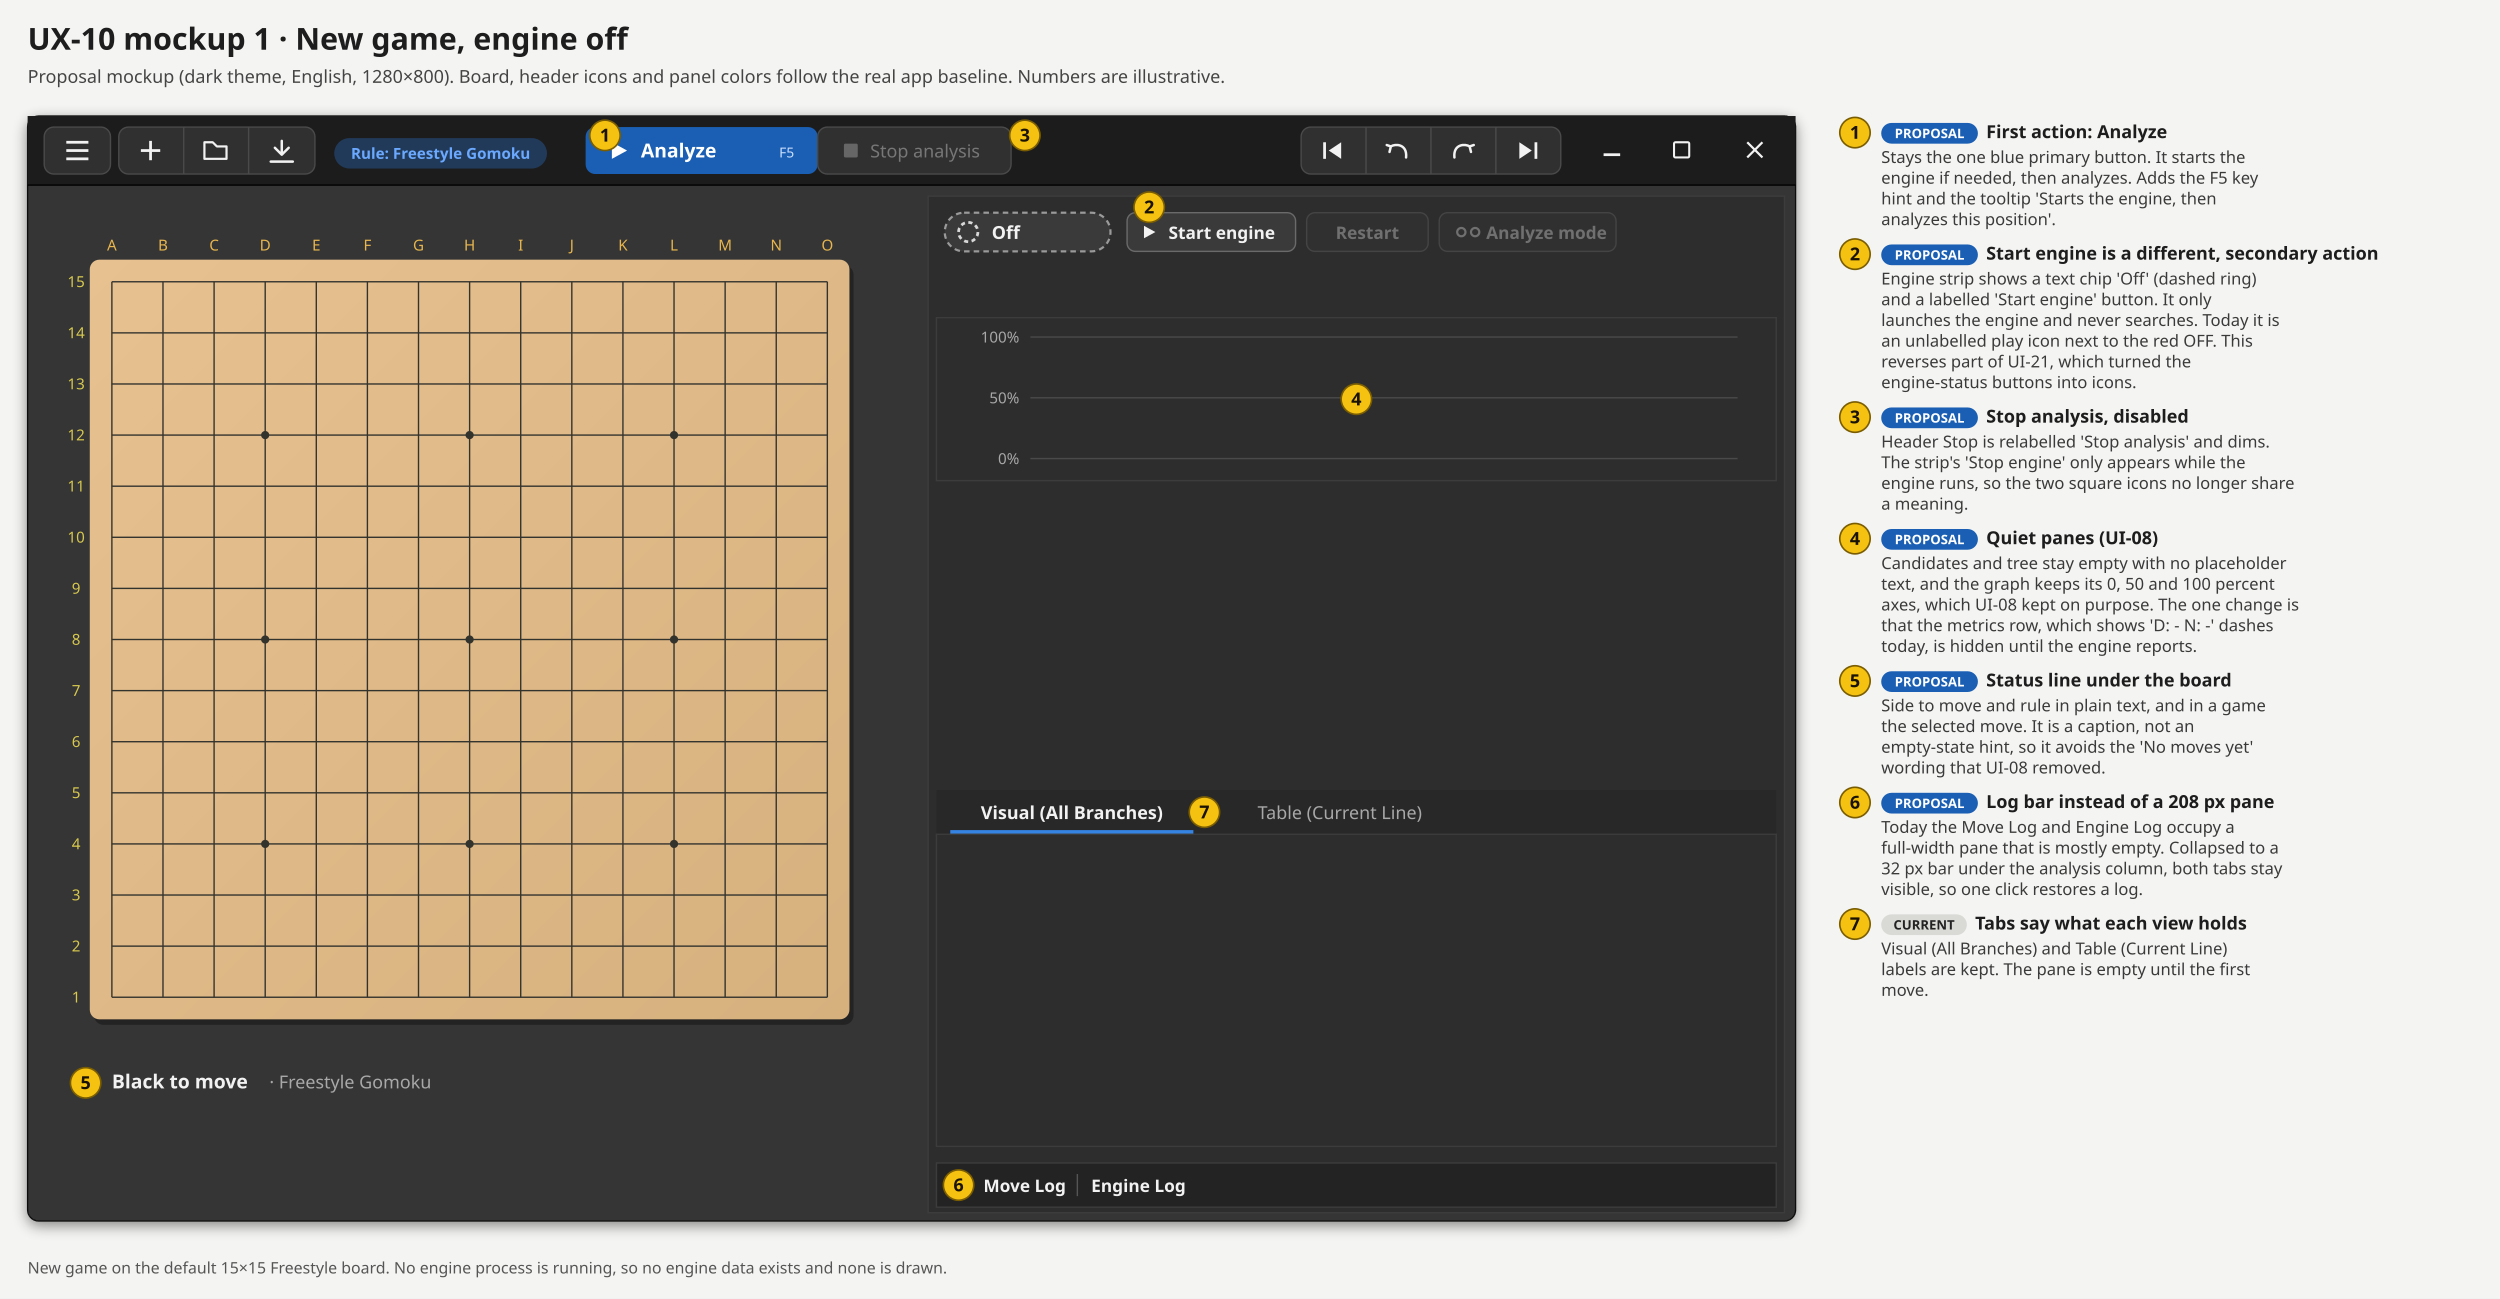
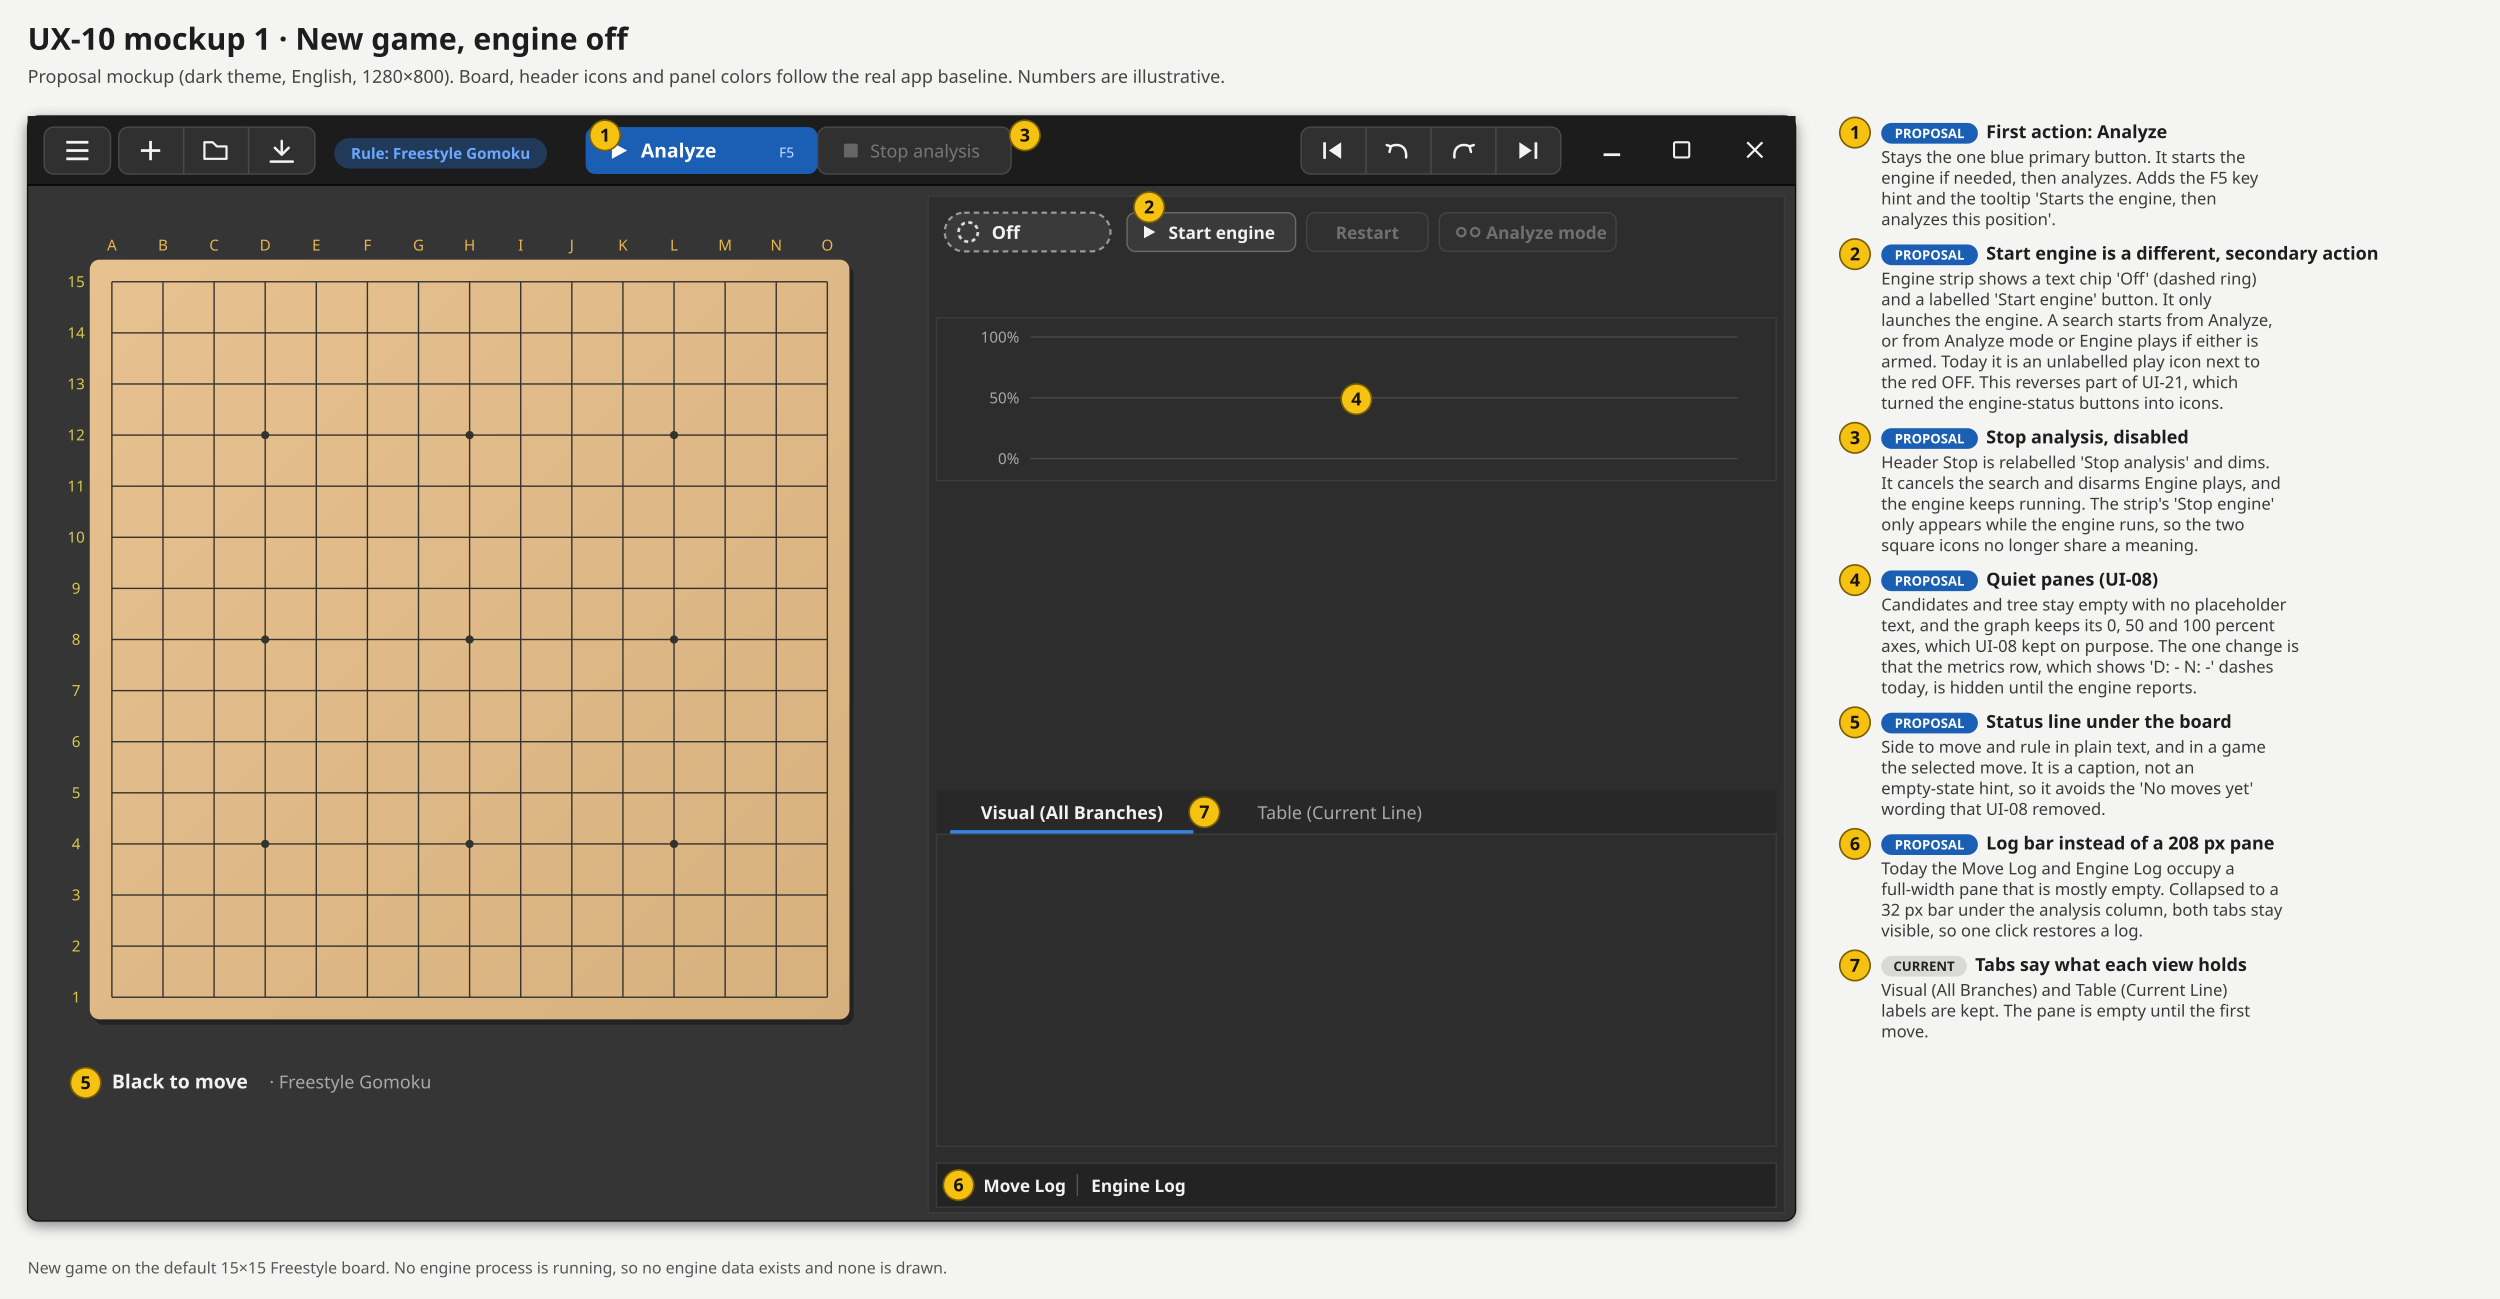
<svg xmlns="http://www.w3.org/2000/svg" width="1810" height="940" viewBox="0 0 1810 940" role="img" aria-labelledby="t d">
  <defs>
    <linearGradient id="wood" x1="0" y1="0" x2="1" y2="1">
      <stop offset="0" stop-color="#e7c190" />
      <stop offset="1" stop-color="#d6b07d" />
    </linearGradient>
    <filter id="gray">
      <feColorMatrix type="saturate" values="0" />
    </filter>
    <filter id="shadow" x="-5%" y="-5%" width="110%" height="110%">
      <feDropShadow dx="0" dy="3" stdDeviation="5" flood-opacity="0.45" />
    </filter>
  </defs>
  <rect width="1810" height="940" fill="#f4f4f2" />
  <text x="20" y="36" font-family="Noto Sans, Cantarell, DejaVu Sans, sans-serif" font-size="22" fill="#1d1d1d" font-weight="700" text-anchor="start">UX-10 mockup 1 · New game, engine off</text>
  <text x="20" y="60" font-family="Noto Sans, Cantarell, DejaVu Sans, sans-serif" font-size="13" fill="#444" font-weight="400" text-anchor="start">Proposal mockup (dark theme, English, 1280×800). Board, header icons and panel colors follow the real app baseline. Numbers are illustrative.</text>
  <g transform="translate(20,84)">
    <rect x="0" y="0" width="1280" height="800" rx="8" fill="#353535" stroke="#111" stroke-width="1" filter="url(#shadow)" />
    <rect x="0" y="0" width="1280" height="50" rx="0" fill="#1c1c1c" />
    <line x1="0" y1="50" x2="1280" y2="50" stroke="#000" stroke-width="1" />
    <rect x="12" y="8" width="48" height="34" rx="7" fill="#303030" stroke="#4a4a4a" stroke-width="1" />
    <line x1="28" y1="19" x2="44" y2="19" stroke="#f2f2f2" stroke-width="2" />
    <line x1="28" y1="25" x2="44" y2="25" stroke="#f2f2f2" stroke-width="2" />
    <line x1="28" y1="31" x2="44" y2="31" stroke="#f2f2f2" stroke-width="2" />
    <rect x="66" y="8" width="142" height="34" rx="7" fill="#303030" stroke="#4a4a4a" stroke-width="1" />
    <line x1="113" y1="8" x2="113" y2="42" stroke="#4a4a4a" stroke-width="1" />
    <line x1="160" y1="8" x2="160" y2="42" stroke="#4a4a4a" stroke-width="1" />
    <line x1="82" y1="25" x2="96" y2="25" stroke="#f2f2f2" stroke-width="2" />
    <line x1="89" y1="18" x2="89" y2="32" stroke="#f2f2f2" stroke-width="2" />
    <path d="M128,31 V19 H134 L137,22 H144 V31 Z" fill="none" stroke="#f2f2f2" stroke-width="1.6" stroke-linecap="round" stroke-linejoin="round" />
    <path d="M184,18 V28 M179,23 L184,28 L189,23 M176,33 H192" fill="none" stroke="#f2f2f2" stroke-width="1.8" stroke-linecap="round" stroke-linejoin="round" />
    <rect x="222" y="16" width="154" height="22" rx="11" fill="#223a5a" />
    <text x="299" y="31" font-family="Noto Sans, Cantarell, DejaVu Sans, sans-serif" font-size="11" fill="#6aa9ff" font-weight="700" text-anchor="middle">Rule: Freestyle Gomoku</text>
    <rect x="404" y="8" width="168" height="34" rx="7" fill="#1a5fb4" />
    <path d="M423,19 L434,25 L423,31 Z" fill="#fff" />
    <text x="444" y="30" font-family="Noto Sans, Cantarell, DejaVu Sans, sans-serif" font-size="14" fill="#fff" font-weight="700" text-anchor="start">Analyze</text>
    <text x="555" y="30" font-family="Noto Sans, Cantarell, DejaVu Sans, sans-serif" font-size="10" fill="#cfe0ff" font-weight="400" text-anchor="end">F5</text>
    <rect x="572" y="8" width="140" height="34" rx="7" fill="#303030" stroke="#4a4a4a" stroke-width="1" />
    <rect x="591" y="20" width="10" height="10" rx="1" fill="#666" />
    <text x="610" y="30" font-family="Noto Sans, Cantarell, DejaVu Sans, sans-serif" font-size="13" fill="#777" font-weight="400" text-anchor="start">Stop analysis</text>
    <rect x="922" y="8" width="188" height="34" rx="7" fill="#303030" stroke="#4a4a4a" stroke-width="1" />
    <line x1="939" y1="19" x2="939" y2="31" stroke="#f2f2f2" stroke-width="2" />
    <path d="M951,19 L942,25 L951,31 Z" fill="#f2f2f2" />
    <line x1="969" y1="8" x2="969" y2="42" stroke="#4a4a4a" stroke-width="1" />
    <path d="M998,30 C999,20 990,20 987,22 M984,21 L987,22 L986,26" fill="none" stroke="#f2f2f2" stroke-width="1.8" stroke-linecap="round" stroke-linejoin="round" />
    <line x1="1016" y1="8" x2="1016" y2="42" stroke="#4a4a4a" stroke-width="1" />
    <path d="M1033,30 C1032,20 1041,20 1044,22 M1047,21 L1044,22 L1045,26" fill="none" stroke="#f2f2f2" stroke-width="1.8" stroke-linecap="round" stroke-linejoin="round" />
    <line x1="1063" y1="8" x2="1063" y2="42" stroke="#4a4a4a" stroke-width="1" />
    <line x1="1092" y1="19" x2="1092" y2="31" stroke="#f2f2f2" stroke-width="2" />
    <path d="M1080,19 L1089,25 L1080,31 Z" fill="#f2f2f2" />
    <line x1="1141" y1="28" x2="1153" y2="28" stroke="#f2f2f2" stroke-width="2" />
    <rect x="1192" y="19" width="11" height="11" rx="1" fill="none" stroke="#f2f2f2" stroke-width="1.5" />
    <line x1="1245" y1="19" x2="1256" y2="30" stroke="#f2f2f2" stroke-width="1.6" />
    <line x1="1256" y1="19" x2="1245" y2="30" stroke="#f2f2f2" stroke-width="1.6" />
    <rect x="48" y="108" width="550" height="550" rx="7" fill="#00000055" />
    <rect x="45" y="104" width="550" height="550" rx="7" fill="url(#wood)" />
    <line x1="61" y1="120" x2="61" y2="638" stroke="#33332e" stroke-width="1" />
    <line x1="61" y1="120" x2="579" y2="120" stroke="#33332e" stroke-width="1" />
    <line x1="98" y1="120" x2="98" y2="638" stroke="#33332e" stroke-width="1" />
    <line x1="61" y1="157" x2="579" y2="157" stroke="#33332e" stroke-width="1" />
    <line x1="135" y1="120" x2="135" y2="638" stroke="#33332e" stroke-width="1" />
    <line x1="61" y1="194" x2="579" y2="194" stroke="#33332e" stroke-width="1" />
    <line x1="172" y1="120" x2="172" y2="638" stroke="#33332e" stroke-width="1" />
    <line x1="61" y1="231" x2="579" y2="231" stroke="#33332e" stroke-width="1" />
    <line x1="209" y1="120" x2="209" y2="638" stroke="#33332e" stroke-width="1" />
    <line x1="61" y1="268" x2="579" y2="268" stroke="#33332e" stroke-width="1" />
    <line x1="246" y1="120" x2="246" y2="638" stroke="#33332e" stroke-width="1" />
    <line x1="61" y1="305" x2="579" y2="305" stroke="#33332e" stroke-width="1" />
    <line x1="283" y1="120" x2="283" y2="638" stroke="#33332e" stroke-width="1" />
    <line x1="61" y1="342" x2="579" y2="342" stroke="#33332e" stroke-width="1" />
    <line x1="320" y1="120" x2="320" y2="638" stroke="#33332e" stroke-width="1" />
    <line x1="61" y1="379" x2="579" y2="379" stroke="#33332e" stroke-width="1" />
    <line x1="357" y1="120" x2="357" y2="638" stroke="#33332e" stroke-width="1" />
    <line x1="61" y1="416" x2="579" y2="416" stroke="#33332e" stroke-width="1" />
    <line x1="394" y1="120" x2="394" y2="638" stroke="#33332e" stroke-width="1" />
    <line x1="61" y1="453" x2="579" y2="453" stroke="#33332e" stroke-width="1" />
    <line x1="431" y1="120" x2="431" y2="638" stroke="#33332e" stroke-width="1" />
    <line x1="61" y1="490" x2="579" y2="490" stroke="#33332e" stroke-width="1" />
    <line x1="468" y1="120" x2="468" y2="638" stroke="#33332e" stroke-width="1" />
    <line x1="61" y1="527" x2="579" y2="527" stroke="#33332e" stroke-width="1" />
    <line x1="505" y1="120" x2="505" y2="638" stroke="#33332e" stroke-width="1" />
    <line x1="61" y1="564" x2="579" y2="564" stroke="#33332e" stroke-width="1" />
    <line x1="542" y1="120" x2="542" y2="638" stroke="#33332e" stroke-width="1" />
    <line x1="61" y1="601" x2="579" y2="601" stroke="#33332e" stroke-width="1" />
    <line x1="579" y1="120" x2="579" y2="638" stroke="#33332e" stroke-width="1" />
    <line x1="61" y1="638" x2="579" y2="638" stroke="#33332e" stroke-width="1" />
    <circle cx="172" cy="527" r="2.96" fill="#33332e" />
    <circle cx="320" cy="527" r="2.96" fill="#33332e" />
    <circle cx="468" cy="527" r="2.96" fill="#33332e" />
    <circle cx="172" cy="379" r="2.96" fill="#33332e" />
    <circle cx="320" cy="379" r="2.96" fill="#33332e" />
    <circle cx="468" cy="379" r="2.96" fill="#33332e" />
    <circle cx="172" cy="231" r="2.96" fill="#33332e" />
    <circle cx="320" cy="231" r="2.96" fill="#33332e" />
    <circle cx="468" cy="231" r="2.96" fill="#33332e" />
    <text x="61" y="97.4" font-family="Noto Sans, Cantarell, DejaVu Sans, sans-serif" font-size="11" fill="#e8b64d" font-weight="400" text-anchor="middle">A</text>
    <text x="35.1" y="641.85" font-family="Noto Sans, Cantarell, DejaVu Sans, sans-serif" font-size="11" fill="#d8c94d" font-weight="400" text-anchor="middle">1</text>
    <text x="98" y="97.4" font-family="Noto Sans, Cantarell, DejaVu Sans, sans-serif" font-size="11" fill="#e8b64d" font-weight="400" text-anchor="middle">B</text>
    <text x="35.1" y="604.85" font-family="Noto Sans, Cantarell, DejaVu Sans, sans-serif" font-size="11" fill="#d8c94d" font-weight="400" text-anchor="middle">2</text>
    <text x="135" y="97.4" font-family="Noto Sans, Cantarell, DejaVu Sans, sans-serif" font-size="11" fill="#e8b64d" font-weight="400" text-anchor="middle">C</text>
    <text x="35.1" y="567.85" font-family="Noto Sans, Cantarell, DejaVu Sans, sans-serif" font-size="11" fill="#d8c94d" font-weight="400" text-anchor="middle">3</text>
    <text x="172" y="97.4" font-family="Noto Sans, Cantarell, DejaVu Sans, sans-serif" font-size="11" fill="#e8b64d" font-weight="400" text-anchor="middle">D</text>
    <text x="35.1" y="530.85" font-family="Noto Sans, Cantarell, DejaVu Sans, sans-serif" font-size="11" fill="#d8c94d" font-weight="400" text-anchor="middle">4</text>
    <text x="209" y="97.4" font-family="Noto Sans, Cantarell, DejaVu Sans, sans-serif" font-size="11" fill="#e8b64d" font-weight="400" text-anchor="middle">E</text>
    <text x="35.1" y="493.85" font-family="Noto Sans, Cantarell, DejaVu Sans, sans-serif" font-size="11" fill="#d8c94d" font-weight="400" text-anchor="middle">5</text>
    <text x="246" y="97.4" font-family="Noto Sans, Cantarell, DejaVu Sans, sans-serif" font-size="11" fill="#e8b64d" font-weight="400" text-anchor="middle">F</text>
    <text x="35.1" y="456.85" font-family="Noto Sans, Cantarell, DejaVu Sans, sans-serif" font-size="11" fill="#d8c94d" font-weight="400" text-anchor="middle">6</text>
    <text x="283" y="97.4" font-family="Noto Sans, Cantarell, DejaVu Sans, sans-serif" font-size="11" fill="#e8b64d" font-weight="400" text-anchor="middle">G</text>
    <text x="35.1" y="419.85" font-family="Noto Sans, Cantarell, DejaVu Sans, sans-serif" font-size="11" fill="#d8c94d" font-weight="400" text-anchor="middle">7</text>
    <text x="320" y="97.4" font-family="Noto Sans, Cantarell, DejaVu Sans, sans-serif" font-size="11" fill="#e8b64d" font-weight="400" text-anchor="middle">H</text>
    <text x="35.1" y="382.85" font-family="Noto Sans, Cantarell, DejaVu Sans, sans-serif" font-size="11" fill="#d8c94d" font-weight="400" text-anchor="middle">8</text>
    <text x="357" y="97.4" font-family="Noto Sans, Cantarell, DejaVu Sans, sans-serif" font-size="11" fill="#e8b64d" font-weight="400" text-anchor="middle">I</text>
    <text x="35.1" y="345.85" font-family="Noto Sans, Cantarell, DejaVu Sans, sans-serif" font-size="11" fill="#d8c94d" font-weight="400" text-anchor="middle">9</text>
    <text x="394" y="97.4" font-family="Noto Sans, Cantarell, DejaVu Sans, sans-serif" font-size="11" fill="#e8b64d" font-weight="400" text-anchor="middle">J</text>
    <text x="35.1" y="308.85" font-family="Noto Sans, Cantarell, DejaVu Sans, sans-serif" font-size="11" fill="#d8c94d" font-weight="400" text-anchor="middle">10</text>
    <text x="431" y="97.4" font-family="Noto Sans, Cantarell, DejaVu Sans, sans-serif" font-size="11" fill="#e8b64d" font-weight="400" text-anchor="middle">K</text>
    <text x="35.1" y="271.85" font-family="Noto Sans, Cantarell, DejaVu Sans, sans-serif" font-size="11" fill="#d8c94d" font-weight="400" text-anchor="middle">11</text>
    <text x="468" y="97.4" font-family="Noto Sans, Cantarell, DejaVu Sans, sans-serif" font-size="11" fill="#e8b64d" font-weight="400" text-anchor="middle">L</text>
    <text x="35.1" y="234.85" font-family="Noto Sans, Cantarell, DejaVu Sans, sans-serif" font-size="11" fill="#d8c94d" font-weight="400" text-anchor="middle">12</text>
    <text x="505" y="97.4" font-family="Noto Sans, Cantarell, DejaVu Sans, sans-serif" font-size="11" fill="#e8b64d" font-weight="400" text-anchor="middle">M</text>
    <text x="35.1" y="197.85" font-family="Noto Sans, Cantarell, DejaVu Sans, sans-serif" font-size="11" fill="#d8c94d" font-weight="400" text-anchor="middle">13</text>
    <text x="542" y="97.4" font-family="Noto Sans, Cantarell, DejaVu Sans, sans-serif" font-size="11" fill="#e8b64d" font-weight="400" text-anchor="middle">N</text>
    <text x="35.1" y="160.85" font-family="Noto Sans, Cantarell, DejaVu Sans, sans-serif" font-size="11" fill="#d8c94d" font-weight="400" text-anchor="middle">14</text>
    <text x="579" y="97.4" font-family="Noto Sans, Cantarell, DejaVu Sans, sans-serif" font-size="11" fill="#e8b64d" font-weight="400" text-anchor="middle">O</text>
    <text x="35.1" y="123.85" font-family="Noto Sans, Cantarell, DejaVu Sans, sans-serif" font-size="11" fill="#d8c94d" font-weight="400" text-anchor="middle">15</text>
    <text x="61" y="704" font-family="Noto Sans, Cantarell, DejaVu Sans, sans-serif" font-size="14" fill="#f2f2f2" font-weight="700" text-anchor="start">Black to move</text>
    <text x="175" y="704" font-family="Noto Sans, Cantarell, DejaVu Sans, sans-serif" font-size="13" fill="#a8a8a8" font-weight="400" text-anchor="start">· Freestyle Gomoku</text>
    <rect x="652" y="58" width="620" height="736" rx="0" fill="#2d2d2d" stroke="#3c3c3c" stroke-width="1" />
    <rect x="664" y="70" width="120" height="28" rx="14" fill="#3a3a3a" stroke="#9a9a9a" stroke-width="1.6" stroke-dasharray="4 3" />
    <circle cx="681" cy="84" r="7" fill="none" stroke="#d8d8d8" stroke-width="2" stroke-dasharray="3 2.5" />
    <text x="698" y="89" font-family="Noto Sans, Cantarell, DejaVu Sans, sans-serif" font-size="13" fill="#f2f2f2" font-weight="700" text-anchor="start">Off</text>
    <rect x="796" y="70" width="122" height="28" rx="6" fill="#3a3a3a" stroke="#6a6a6a" stroke-width="1" />
    <path d="M808.25,79.5 L816.5,84 L808.25,88.5 Z" fill="#f2f2f2" />
    <text x="826" y="89" font-family="Noto Sans, Cantarell, DejaVu Sans, sans-serif" font-size="12.5" fill="#f2f2f2" font-weight="600" text-anchor="start">Start engine</text>
    <rect x="926" y="70" width="88" height="28" rx="6" fill="#303030" stroke="#444" stroke-width="1" />
    <text x="970" y="89" font-family="Noto Sans, Cantarell, DejaVu Sans, sans-serif" font-size="12.5" fill="#707070" font-weight="600" text-anchor="middle">Restart</text>
    <rect x="1022" y="70" width="128" height="28" rx="6" fill="#303030" stroke="#444" stroke-width="1" />
    <path d="M1035,84 a3,3 0 1 1 0,0.1 M1045,84 a3,3 0 1 1 0,0.1" fill="none" stroke="#707070" stroke-width="1.6" stroke-linecap="round" stroke-linejoin="round" />
    <text x="1056" y="89" font-family="Noto Sans, Cantarell, DejaVu Sans, sans-serif" font-size="12.5" fill="#707070" font-weight="600" text-anchor="start">Analyze mode</text>
    <rect x="658" y="146" width="608" height="118" rx="0" fill="#2d2d2d" stroke="#3c3c3c" stroke-width="1" />
    <line x1="726" y1="160" x2="1238" y2="160" stroke="#4a4a4a" stroke-width="1" />
    <text x="718" y="164" font-family="Noto Sans, Cantarell, DejaVu Sans, sans-serif" font-size="11" fill="#a8a8a8" font-weight="400" text-anchor="end">100%</text>
    <line x1="726" y1="204.0" x2="1238" y2="204.0" stroke="#4a4a4a" stroke-width="1" />
    <text x="718" y="208.0" font-family="Noto Sans, Cantarell, DejaVu Sans, sans-serif" font-size="11" fill="#a8a8a8" font-weight="400" text-anchor="end">50%</text>
    <line x1="726" y1="248" x2="1238" y2="248" stroke="#4a4a4a" stroke-width="1" />
    <text x="718" y="252" font-family="Noto Sans, Cantarell, DejaVu Sans, sans-serif" font-size="11" fill="#a8a8a8" font-weight="400" text-anchor="end">0%</text>
    <rect x="658" y="488" width="608" height="32" rx="0" fill="#282828" />
    <text x="756" y="509" font-family="Noto Sans, Cantarell, DejaVu Sans, sans-serif" font-size="13" fill="#f2f2f2" font-weight="700" text-anchor="middle">Visual (All Branches)</text>
    <text x="950" y="509" font-family="Noto Sans, Cantarell, DejaVu Sans, sans-serif" font-size="13" fill="#a8a8a8" font-weight="400" text-anchor="middle">Table (Current Line)</text>
    <rect x="668" y="517" width="176" height="3" rx="0" fill="#3584e4" />
    <rect x="658" y="520" width="608" height="226" rx="0" fill="#2d2d2d" stroke="#3c3c3c" stroke-width="1" />
    <rect x="658" y="758" width="608" height="32" rx="0" fill="#232323" stroke="#3c3c3c" stroke-width="1" />
    <path d="M669,777 L674,771 L679,777" fill="none" stroke="#f2f2f2" stroke-width="2" stroke-linecap="round" stroke-linejoin="round" />
    <text x="692" y="779" font-family="Noto Sans, Cantarell, DejaVu Sans, sans-serif" font-size="12.5" fill="#f2f2f2" font-weight="600" text-anchor="start">Move Log</text>
    <text x="770" y="779" font-family="Noto Sans, Cantarell, DejaVu Sans, sans-serif" font-size="12.5" fill="#f2f2f2" font-weight="600" text-anchor="start">Engine Log</text>
    <line x1="760" y1="766" x2="760" y2="782" stroke="#555" stroke-width="1" />
  </g>
  <circle cx="438" cy="98" r="11" fill="#f5c211" stroke="#7a5d00" stroke-width="1.2" />
  <text x="438" y="102.5" font-family="Noto Sans, Cantarell, DejaVu Sans, sans-serif" font-size="13" fill="#1a1300" font-weight="700" text-anchor="middle">1</text>
  <circle cx="832" cy="150" r="11" fill="#f5c211" stroke="#7a5d00" stroke-width="1.2" />
  <text x="832" y="154.5" font-family="Noto Sans, Cantarell, DejaVu Sans, sans-serif" font-size="13" fill="#1a1300" font-weight="700" text-anchor="middle">2</text>
  <circle cx="742" cy="98" r="11" fill="#f5c211" stroke="#7a5d00" stroke-width="1.2" />
  <text x="742" y="102.5" font-family="Noto Sans, Cantarell, DejaVu Sans, sans-serif" font-size="13" fill="#1a1300" font-weight="700" text-anchor="middle">3</text>
  <circle cx="982" cy="289" r="11" fill="#f5c211" stroke="#7a5d00" stroke-width="1.2" />
  <text x="982" y="293.5" font-family="Noto Sans, Cantarell, DejaVu Sans, sans-serif" font-size="13" fill="#1a1300" font-weight="700" text-anchor="middle">4</text>
  <circle cx="62" cy="784" r="11" fill="#f5c211" stroke="#7a5d00" stroke-width="1.2" />
  <text x="62" y="788.5" font-family="Noto Sans, Cantarell, DejaVu Sans, sans-serif" font-size="13" fill="#1a1300" font-weight="700" text-anchor="middle">5</text>
  <circle cx="694" cy="858" r="11" fill="#f5c211" stroke="#7a5d00" stroke-width="1.2" />
  <text x="694" y="862.5" font-family="Noto Sans, Cantarell, DejaVu Sans, sans-serif" font-size="13" fill="#1a1300" font-weight="700" text-anchor="middle">6</text>
  <circle cx="872" cy="588" r="11" fill="#f5c211" stroke="#7a5d00" stroke-width="1.2" />
  <text x="872" y="592.5" font-family="Noto Sans, Cantarell, DejaVu Sans, sans-serif" font-size="13" fill="#1a1300" font-weight="700" text-anchor="middle">7</text>
  <circle cx="1343" cy="96" r="11" fill="#f5c211" stroke="#7a5d00" stroke-width="1.2" />
  <text x="1343" y="100.5" font-family="Noto Sans, Cantarell, DejaVu Sans, sans-serif" font-size="13" fill="#1a1300" font-weight="700" text-anchor="middle">1</text>
  <rect x="1362" y="89" width="70" height="15" rx="7.5" fill="#1a5fb4" />
  <text x="1397.0" y="100" font-family="Noto Sans, Cantarell, DejaVu Sans, sans-serif" font-size="9.5" fill="#fff" font-weight="700" text-anchor="middle">PROPOSAL</text>
  <text x="1438" y="100" font-family="Noto Sans, Cantarell, DejaVu Sans, sans-serif" font-size="13" fill="#1d1d1d" font-weight="700" text-anchor="start">First action: Analyze</text>
  <text x="1362" y="118" font-family="Noto Sans, Cantarell, DejaVu Sans, sans-serif" font-size="12" fill="#3a3a3a" font-weight="400" text-anchor="start">Stays the one blue primary button. It starts the</text>
  <text x="1362" y="133" font-family="Noto Sans, Cantarell, DejaVu Sans, sans-serif" font-size="12" fill="#3a3a3a" font-weight="400" text-anchor="start">engine if needed, then analyzes. Adds the F5 key</text>
  <text x="1362" y="148" font-family="Noto Sans, Cantarell, DejaVu Sans, sans-serif" font-size="12" fill="#3a3a3a" font-weight="400" text-anchor="start">hint and the tooltip 'Starts the engine, then</text>
  <text x="1362" y="163" font-family="Noto Sans, Cantarell, DejaVu Sans, sans-serif" font-size="12" fill="#3a3a3a" font-weight="400" text-anchor="start">analyzes this position'.</text>
  <circle cx="1343" cy="184" r="11" fill="#f5c211" stroke="#7a5d00" stroke-width="1.2" />
  <text x="1343" y="188.5" font-family="Noto Sans, Cantarell, DejaVu Sans, sans-serif" font-size="13" fill="#1a1300" font-weight="700" text-anchor="middle">2</text>
  <rect x="1362" y="177" width="70" height="15" rx="7.5" fill="#1a5fb4" />
  <text x="1397.0" y="188" font-family="Noto Sans, Cantarell, DejaVu Sans, sans-serif" font-size="9.5" fill="#fff" font-weight="700" text-anchor="middle">PROPOSAL</text>
  <text x="1438" y="188" font-family="Noto Sans, Cantarell, DejaVu Sans, sans-serif" font-size="13" fill="#1d1d1d" font-weight="700" text-anchor="start">Start engine is a different, secondary action</text>
  <text x="1362" y="206" font-family="Noto Sans, Cantarell, DejaVu Sans, sans-serif" font-size="12" fill="#3a3a3a" font-weight="400" text-anchor="start">Engine strip shows a text chip 'Off' (dashed ring)</text>
  <text x="1362" y="221" font-family="Noto Sans, Cantarell, DejaVu Sans, sans-serif" font-size="12" fill="#3a3a3a" font-weight="400" text-anchor="start">and a labelled 'Start engine' button. It only</text>
-   <text x="1362" y="236" font-family="Noto Sans, Cantarell, DejaVu Sans, sans-serif" font-size="12" fill="#3a3a3a" font-weight="400" text-anchor="start">launches the engine and never searches. Today it is</text>
-   <text x="1362" y="251" font-family="Noto Sans, Cantarell, DejaVu Sans, sans-serif" font-size="12" fill="#3a3a3a" font-weight="400" text-anchor="start">an unlabelled play icon next to the red OFF. This</text>
-   <text x="1362" y="266" font-family="Noto Sans, Cantarell, DejaVu Sans, sans-serif" font-size="12" fill="#3a3a3a" font-weight="400" text-anchor="start">reverses part of UI-21, which turned the</text>
-   <text x="1362" y="281" font-family="Noto Sans, Cantarell, DejaVu Sans, sans-serif" font-size="12" fill="#3a3a3a" font-weight="400" text-anchor="start">engine-status buttons into icons.</text>
-   <circle cx="1343" cy="302" r="11" fill="#f5c211" stroke="#7a5d00" stroke-width="1.2" />
-   <text x="1343" y="306.5" font-family="Noto Sans, Cantarell, DejaVu Sans, sans-serif" font-size="13" fill="#1a1300" font-weight="700" text-anchor="middle">3</text>
-   <rect x="1362" y="295" width="70" height="15" rx="7.5" fill="#1a5fb4" />
-   <text x="1397.0" y="306" font-family="Noto Sans, Cantarell, DejaVu Sans, sans-serif" font-size="9.5" fill="#fff" font-weight="700" text-anchor="middle">PROPOSAL</text>
-   <text x="1438" y="306" font-family="Noto Sans, Cantarell, DejaVu Sans, sans-serif" font-size="13" fill="#1d1d1d" font-weight="700" text-anchor="start">Stop analysis, disabled</text>
-   <text x="1362" y="324" font-family="Noto Sans, Cantarell, DejaVu Sans, sans-serif" font-size="12" fill="#3a3a3a" font-weight="400" text-anchor="start">Header Stop is relabelled 'Stop analysis' and dims.</text>
-   <text x="1362" y="339" font-family="Noto Sans, Cantarell, DejaVu Sans, sans-serif" font-size="12" fill="#3a3a3a" font-weight="400" text-anchor="start">The strip's 'Stop engine' only appears while the</text>
-   <text x="1362" y="354" font-family="Noto Sans, Cantarell, DejaVu Sans, sans-serif" font-size="12" fill="#3a3a3a" font-weight="400" text-anchor="start">engine runs, so the two square icons no longer share</text>
-   <text x="1362" y="369" font-family="Noto Sans, Cantarell, DejaVu Sans, sans-serif" font-size="12" fill="#3a3a3a" font-weight="400" text-anchor="start">a meaning.</text>
-   <circle cx="1343" cy="390" r="11" fill="#f5c211" stroke="#7a5d00" stroke-width="1.2" />
-   <text x="1343" y="394.5" font-family="Noto Sans, Cantarell, DejaVu Sans, sans-serif" font-size="13" fill="#1a1300" font-weight="700" text-anchor="middle">4</text>
-   <rect x="1362" y="383" width="70" height="15" rx="7.5" fill="#1a5fb4" />
-   <text x="1397.0" y="394" font-family="Noto Sans, Cantarell, DejaVu Sans, sans-serif" font-size="9.5" fill="#fff" font-weight="700" text-anchor="middle">PROPOSAL</text>
-   <text x="1438" y="394" font-family="Noto Sans, Cantarell, DejaVu Sans, sans-serif" font-size="13" fill="#1d1d1d" font-weight="700" text-anchor="start">Quiet panes (UI-08)</text>
-   <text x="1362" y="412" font-family="Noto Sans, Cantarell, DejaVu Sans, sans-serif" font-size="12" fill="#3a3a3a" font-weight="400" text-anchor="start">Candidates and tree stay empty with no placeholder</text>
-   <text x="1362" y="427" font-family="Noto Sans, Cantarell, DejaVu Sans, sans-serif" font-size="12" fill="#3a3a3a" font-weight="400" text-anchor="start">text, and the graph keeps its 0, 50 and 100 percent</text>
-   <text x="1362" y="442" font-family="Noto Sans, Cantarell, DejaVu Sans, sans-serif" font-size="12" fill="#3a3a3a" font-weight="400" text-anchor="start">axes, which UI-08 kept on purpose. The one change is</text>
-   <text x="1362" y="457" font-family="Noto Sans, Cantarell, DejaVu Sans, sans-serif" font-size="12" fill="#3a3a3a" font-weight="400" text-anchor="start">that the metrics row, which shows 'D: - N: -' dashes</text>
-   <text x="1362" y="472" font-family="Noto Sans, Cantarell, DejaVu Sans, sans-serif" font-size="12" fill="#3a3a3a" font-weight="400" text-anchor="start">today, is hidden until the engine reports.</text>
-   <circle cx="1343" cy="493" r="11" fill="#f5c211" stroke="#7a5d00" stroke-width="1.2" />
-   <text x="1343" y="497.5" font-family="Noto Sans, Cantarell, DejaVu Sans, sans-serif" font-size="13" fill="#1a1300" font-weight="700" text-anchor="middle">5</text>
-   <rect x="1362" y="486" width="70" height="15" rx="7.5" fill="#1a5fb4" />
-   <text x="1397.0" y="497" font-family="Noto Sans, Cantarell, DejaVu Sans, sans-serif" font-size="9.5" fill="#fff" font-weight="700" text-anchor="middle">PROPOSAL</text>
-   <text x="1438" y="497" font-family="Noto Sans, Cantarell, DejaVu Sans, sans-serif" font-size="13" fill="#1d1d1d" font-weight="700" text-anchor="start">Status line under the board</text>
-   <text x="1362" y="515" font-family="Noto Sans, Cantarell, DejaVu Sans, sans-serif" font-size="12" fill="#3a3a3a" font-weight="400" text-anchor="start">Side to move and rule in plain text, and in a game</text>
-   <text x="1362" y="530" font-family="Noto Sans, Cantarell, DejaVu Sans, sans-serif" font-size="12" fill="#3a3a3a" font-weight="400" text-anchor="start">the selected move. It is a caption, not an</text>
-   <text x="1362" y="545" font-family="Noto Sans, Cantarell, DejaVu Sans, sans-serif" font-size="12" fill="#3a3a3a" font-weight="400" text-anchor="start">empty-state hint, so it avoids the 'No moves yet'</text>
-   <text x="1362" y="560" font-family="Noto Sans, Cantarell, DejaVu Sans, sans-serif" font-size="12" fill="#3a3a3a" font-weight="400" text-anchor="start">wording that UI-08 removed.</text>
-   <circle cx="1343" cy="581" r="11" fill="#f5c211" stroke="#7a5d00" stroke-width="1.2" />
-   <text x="1343" y="585.5" font-family="Noto Sans, Cantarell, DejaVu Sans, sans-serif" font-size="13" fill="#1a1300" font-weight="700" text-anchor="middle">6</text>
-   <rect x="1362" y="574" width="70" height="15" rx="7.5" fill="#1a5fb4" />
-   <text x="1397.0" y="585" font-family="Noto Sans, Cantarell, DejaVu Sans, sans-serif" font-size="9.5" fill="#fff" font-weight="700" text-anchor="middle">PROPOSAL</text>
-   <text x="1438" y="585" font-family="Noto Sans, Cantarell, DejaVu Sans, sans-serif" font-size="13" fill="#1d1d1d" font-weight="700" text-anchor="start">Log bar instead of a 208 px pane</text>
-   <text x="1362" y="603" font-family="Noto Sans, Cantarell, DejaVu Sans, sans-serif" font-size="12" fill="#3a3a3a" font-weight="400" text-anchor="start">Today the Move Log and Engine Log occupy a</text>
-   <text x="1362" y="618" font-family="Noto Sans, Cantarell, DejaVu Sans, sans-serif" font-size="12" fill="#3a3a3a" font-weight="400" text-anchor="start">full-width pane that is mostly empty. Collapsed to a</text>
-   <text x="1362" y="633" font-family="Noto Sans, Cantarell, DejaVu Sans, sans-serif" font-size="12" fill="#3a3a3a" font-weight="400" text-anchor="start">32 px bar under the analysis column, both tabs stay</text>
-   <text x="1362" y="648" font-family="Noto Sans, Cantarell, DejaVu Sans, sans-serif" font-size="12" fill="#3a3a3a" font-weight="400" text-anchor="start">visible, so one click restores a log.</text>
-   <circle cx="1343" cy="669" r="11" fill="#f5c211" stroke="#7a5d00" stroke-width="1.2" />
-   <text x="1343" y="673.5" font-family="Noto Sans, Cantarell, DejaVu Sans, sans-serif" font-size="13" fill="#1a1300" font-weight="700" text-anchor="middle">7</text>
-   <rect x="1362" y="662" width="62" height="15" rx="7.5" fill="#d9d9d6" />
-   <text x="1393.0" y="673" font-family="Noto Sans, Cantarell, DejaVu Sans, sans-serif" font-size="9.5" fill="#222" font-weight="700" text-anchor="middle">CURRENT</text>
-   <text x="1430" y="673" font-family="Noto Sans, Cantarell, DejaVu Sans, sans-serif" font-size="13" fill="#1d1d1d" font-weight="700" text-anchor="start">Tabs say what each view holds</text>
-   <text x="1362" y="691" font-family="Noto Sans, Cantarell, DejaVu Sans, sans-serif" font-size="12" fill="#3a3a3a" font-weight="400" text-anchor="start">Visual (All Branches) and Table (Current Line)</text>
-   <text x="1362" y="706" font-family="Noto Sans, Cantarell, DejaVu Sans, sans-serif" font-size="12" fill="#3a3a3a" font-weight="400" text-anchor="start">labels are kept. The pane is empty until the first</text>
-   <text x="1362" y="721" font-family="Noto Sans, Cantarell, DejaVu Sans, sans-serif" font-size="12" fill="#3a3a3a" font-weight="400" text-anchor="start">move.</text>
+   <text x="1362" y="236" font-family="Noto Sans, Cantarell, DejaVu Sans, sans-serif" font-size="12" fill="#3a3a3a" font-weight="400" text-anchor="start">launches the engine. A search starts from Analyze,</text>
+   <text x="1362" y="251" font-family="Noto Sans, Cantarell, DejaVu Sans, sans-serif" font-size="12" fill="#3a3a3a" font-weight="400" text-anchor="start">or from Analyze mode or Engine plays if either is</text>
+   <text x="1362" y="266" font-family="Noto Sans, Cantarell, DejaVu Sans, sans-serif" font-size="12" fill="#3a3a3a" font-weight="400" text-anchor="start">armed. Today it is an unlabelled play icon next to</text>
+   <text x="1362" y="281" font-family="Noto Sans, Cantarell, DejaVu Sans, sans-serif" font-size="12" fill="#3a3a3a" font-weight="400" text-anchor="start">the red OFF. This reverses part of UI-21, which</text>
+   <text x="1362" y="296" font-family="Noto Sans, Cantarell, DejaVu Sans, sans-serif" font-size="12" fill="#3a3a3a" font-weight="400" text-anchor="start">turned the engine-status buttons into icons.</text>
+   <circle cx="1343" cy="317" r="11" fill="#f5c211" stroke="#7a5d00" stroke-width="1.2" />
+   <text x="1343" y="321.5" font-family="Noto Sans, Cantarell, DejaVu Sans, sans-serif" font-size="13" fill="#1a1300" font-weight="700" text-anchor="middle">3</text>
+   <rect x="1362" y="310" width="70" height="15" rx="7.5" fill="#1a5fb4" />
+   <text x="1397.0" y="321" font-family="Noto Sans, Cantarell, DejaVu Sans, sans-serif" font-size="9.5" fill="#fff" font-weight="700" text-anchor="middle">PROPOSAL</text>
+   <text x="1438" y="321" font-family="Noto Sans, Cantarell, DejaVu Sans, sans-serif" font-size="13" fill="#1d1d1d" font-weight="700" text-anchor="start">Stop analysis, disabled</text>
+   <text x="1362" y="339" font-family="Noto Sans, Cantarell, DejaVu Sans, sans-serif" font-size="12" fill="#3a3a3a" font-weight="400" text-anchor="start">Header Stop is relabelled 'Stop analysis' and dims.</text>
+   <text x="1362" y="354" font-family="Noto Sans, Cantarell, DejaVu Sans, sans-serif" font-size="12" fill="#3a3a3a" font-weight="400" text-anchor="start">It cancels the search and disarms Engine plays, and</text>
+   <text x="1362" y="369" font-family="Noto Sans, Cantarell, DejaVu Sans, sans-serif" font-size="12" fill="#3a3a3a" font-weight="400" text-anchor="start">the engine keeps running. The strip's 'Stop engine'</text>
+   <text x="1362" y="384" font-family="Noto Sans, Cantarell, DejaVu Sans, sans-serif" font-size="12" fill="#3a3a3a" font-weight="400" text-anchor="start">only appears while the engine runs, so the two</text>
+   <text x="1362" y="399" font-family="Noto Sans, Cantarell, DejaVu Sans, sans-serif" font-size="12" fill="#3a3a3a" font-weight="400" text-anchor="start">square icons no longer share a meaning.</text>
+   <circle cx="1343" cy="420" r="11" fill="#f5c211" stroke="#7a5d00" stroke-width="1.2" />
+   <text x="1343" y="424.5" font-family="Noto Sans, Cantarell, DejaVu Sans, sans-serif" font-size="13" fill="#1a1300" font-weight="700" text-anchor="middle">4</text>
+   <rect x="1362" y="413" width="70" height="15" rx="7.5" fill="#1a5fb4" />
+   <text x="1397.0" y="424" font-family="Noto Sans, Cantarell, DejaVu Sans, sans-serif" font-size="9.5" fill="#fff" font-weight="700" text-anchor="middle">PROPOSAL</text>
+   <text x="1438" y="424" font-family="Noto Sans, Cantarell, DejaVu Sans, sans-serif" font-size="13" fill="#1d1d1d" font-weight="700" text-anchor="start">Quiet panes (UI-08)</text>
+   <text x="1362" y="442" font-family="Noto Sans, Cantarell, DejaVu Sans, sans-serif" font-size="12" fill="#3a3a3a" font-weight="400" text-anchor="start">Candidates and tree stay empty with no placeholder</text>
+   <text x="1362" y="457" font-family="Noto Sans, Cantarell, DejaVu Sans, sans-serif" font-size="12" fill="#3a3a3a" font-weight="400" text-anchor="start">text, and the graph keeps its 0, 50 and 100 percent</text>
+   <text x="1362" y="472" font-family="Noto Sans, Cantarell, DejaVu Sans, sans-serif" font-size="12" fill="#3a3a3a" font-weight="400" text-anchor="start">axes, which UI-08 kept on purpose. The one change is</text>
+   <text x="1362" y="487" font-family="Noto Sans, Cantarell, DejaVu Sans, sans-serif" font-size="12" fill="#3a3a3a" font-weight="400" text-anchor="start">that the metrics row, which shows 'D: - N: -' dashes</text>
+   <text x="1362" y="502" font-family="Noto Sans, Cantarell, DejaVu Sans, sans-serif" font-size="12" fill="#3a3a3a" font-weight="400" text-anchor="start">today, is hidden until the engine reports.</text>
+   <circle cx="1343" cy="523" r="11" fill="#f5c211" stroke="#7a5d00" stroke-width="1.2" />
+   <text x="1343" y="527.5" font-family="Noto Sans, Cantarell, DejaVu Sans, sans-serif" font-size="13" fill="#1a1300" font-weight="700" text-anchor="middle">5</text>
+   <rect x="1362" y="516" width="70" height="15" rx="7.5" fill="#1a5fb4" />
+   <text x="1397.0" y="527" font-family="Noto Sans, Cantarell, DejaVu Sans, sans-serif" font-size="9.5" fill="#fff" font-weight="700" text-anchor="middle">PROPOSAL</text>
+   <text x="1438" y="527" font-family="Noto Sans, Cantarell, DejaVu Sans, sans-serif" font-size="13" fill="#1d1d1d" font-weight="700" text-anchor="start">Status line under the board</text>
+   <text x="1362" y="545" font-family="Noto Sans, Cantarell, DejaVu Sans, sans-serif" font-size="12" fill="#3a3a3a" font-weight="400" text-anchor="start">Side to move and rule in plain text, and in a game</text>
+   <text x="1362" y="560" font-family="Noto Sans, Cantarell, DejaVu Sans, sans-serif" font-size="12" fill="#3a3a3a" font-weight="400" text-anchor="start">the selected move. It is a caption, not an</text>
+   <text x="1362" y="575" font-family="Noto Sans, Cantarell, DejaVu Sans, sans-serif" font-size="12" fill="#3a3a3a" font-weight="400" text-anchor="start">empty-state hint, so it avoids the 'No moves yet'</text>
+   <text x="1362" y="590" font-family="Noto Sans, Cantarell, DejaVu Sans, sans-serif" font-size="12" fill="#3a3a3a" font-weight="400" text-anchor="start">wording that UI-08 removed.</text>
+   <circle cx="1343" cy="611" r="11" fill="#f5c211" stroke="#7a5d00" stroke-width="1.2" />
+   <text x="1343" y="615.5" font-family="Noto Sans, Cantarell, DejaVu Sans, sans-serif" font-size="13" fill="#1a1300" font-weight="700" text-anchor="middle">6</text>
+   <rect x="1362" y="604" width="70" height="15" rx="7.5" fill="#1a5fb4" />
+   <text x="1397.0" y="615" font-family="Noto Sans, Cantarell, DejaVu Sans, sans-serif" font-size="9.5" fill="#fff" font-weight="700" text-anchor="middle">PROPOSAL</text>
+   <text x="1438" y="615" font-family="Noto Sans, Cantarell, DejaVu Sans, sans-serif" font-size="13" fill="#1d1d1d" font-weight="700" text-anchor="start">Log bar instead of a 208 px pane</text>
+   <text x="1362" y="633" font-family="Noto Sans, Cantarell, DejaVu Sans, sans-serif" font-size="12" fill="#3a3a3a" font-weight="400" text-anchor="start">Today the Move Log and Engine Log occupy a</text>
+   <text x="1362" y="648" font-family="Noto Sans, Cantarell, DejaVu Sans, sans-serif" font-size="12" fill="#3a3a3a" font-weight="400" text-anchor="start">full-width pane that is mostly empty. Collapsed to a</text>
+   <text x="1362" y="663" font-family="Noto Sans, Cantarell, DejaVu Sans, sans-serif" font-size="12" fill="#3a3a3a" font-weight="400" text-anchor="start">32 px bar under the analysis column, both tabs stay</text>
+   <text x="1362" y="678" font-family="Noto Sans, Cantarell, DejaVu Sans, sans-serif" font-size="12" fill="#3a3a3a" font-weight="400" text-anchor="start">visible, so one click restores a log.</text>
+   <circle cx="1343" cy="699" r="11" fill="#f5c211" stroke="#7a5d00" stroke-width="1.2" />
+   <text x="1343" y="703.5" font-family="Noto Sans, Cantarell, DejaVu Sans, sans-serif" font-size="13" fill="#1a1300" font-weight="700" text-anchor="middle">7</text>
+   <rect x="1362" y="692" width="62" height="15" rx="7.5" fill="#d9d9d6" />
+   <text x="1393.0" y="703" font-family="Noto Sans, Cantarell, DejaVu Sans, sans-serif" font-size="9.5" fill="#222" font-weight="700" text-anchor="middle">CURRENT</text>
+   <text x="1430" y="703" font-family="Noto Sans, Cantarell, DejaVu Sans, sans-serif" font-size="13" fill="#1d1d1d" font-weight="700" text-anchor="start">Tabs say what each view holds</text>
+   <text x="1362" y="721" font-family="Noto Sans, Cantarell, DejaVu Sans, sans-serif" font-size="12" fill="#3a3a3a" font-weight="400" text-anchor="start">Visual (All Branches) and Table (Current Line)</text>
+   <text x="1362" y="736" font-family="Noto Sans, Cantarell, DejaVu Sans, sans-serif" font-size="12" fill="#3a3a3a" font-weight="400" text-anchor="start">labels are kept. The pane is empty until the first</text>
+   <text x="1362" y="751" font-family="Noto Sans, Cantarell, DejaVu Sans, sans-serif" font-size="12" fill="#3a3a3a" font-weight="400" text-anchor="start">move.</text>
  <text x="20" y="922" font-family="Noto Sans, Cantarell, DejaVu Sans, sans-serif" font-size="11.5" fill="#555" font-weight="400" text-anchor="start">New game on the default 15×15 Freestyle board. No engine process is running, so no engine data exists and none is drawn.</text>
</svg>
